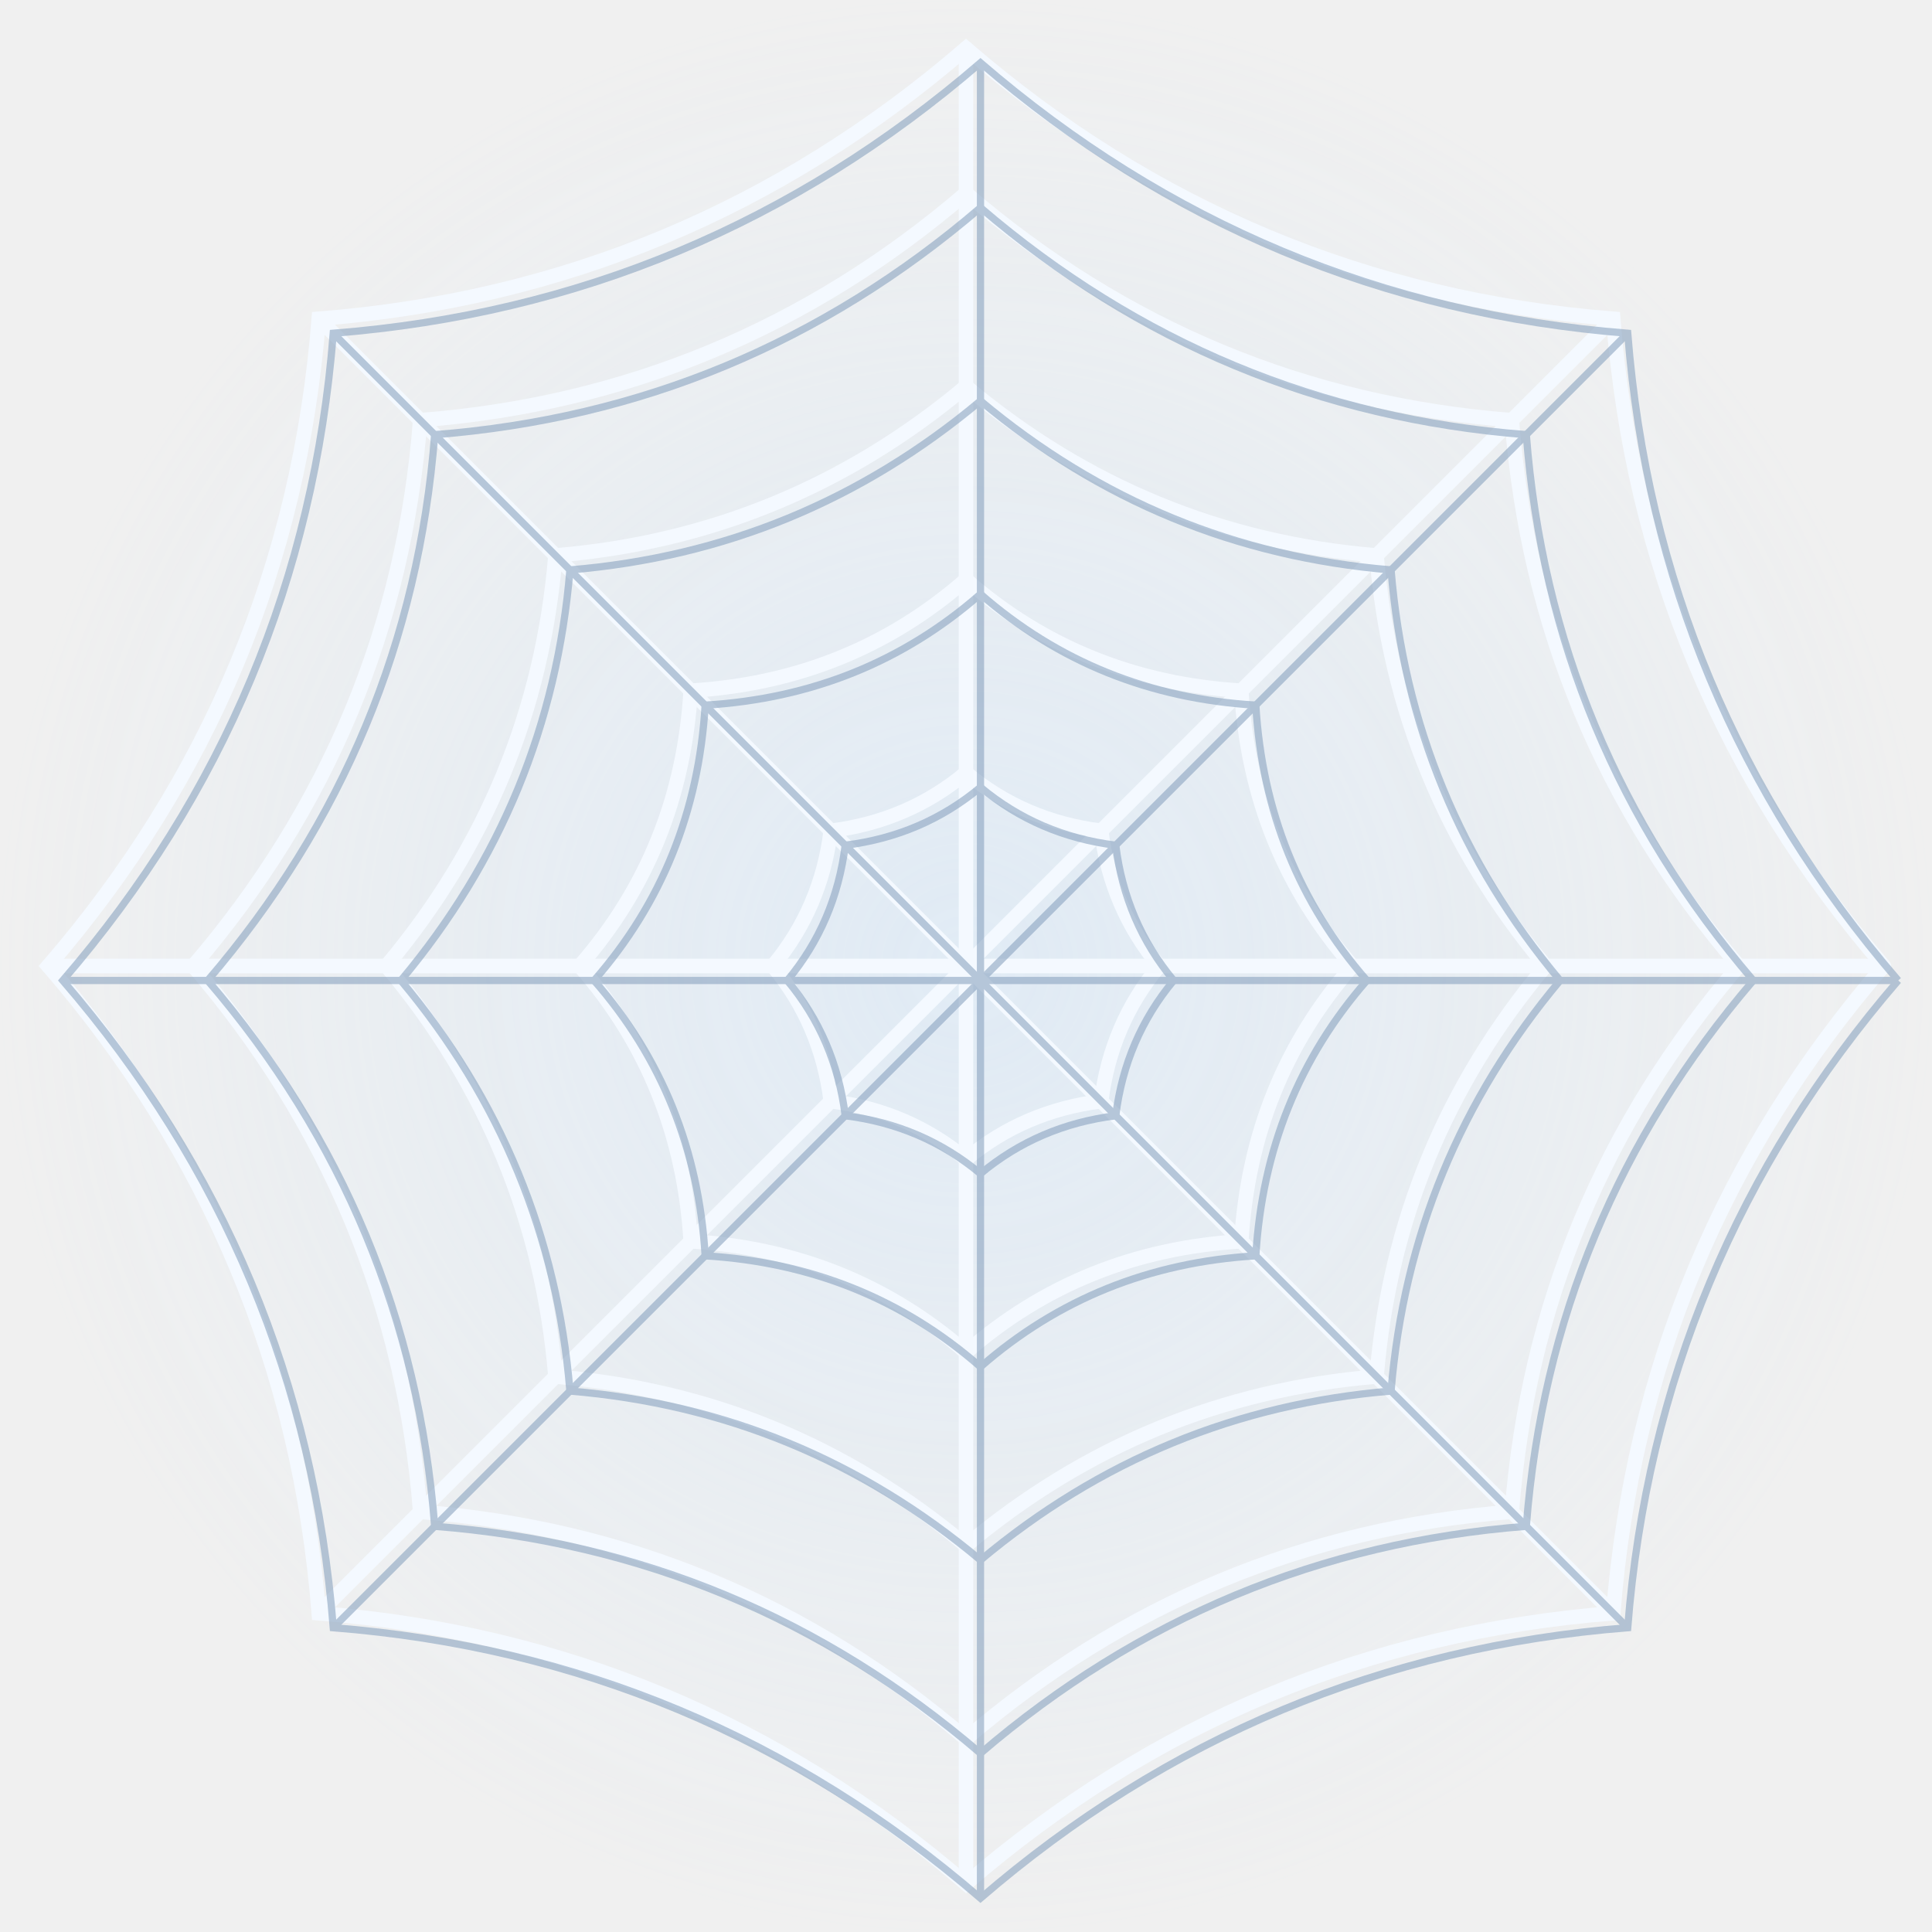
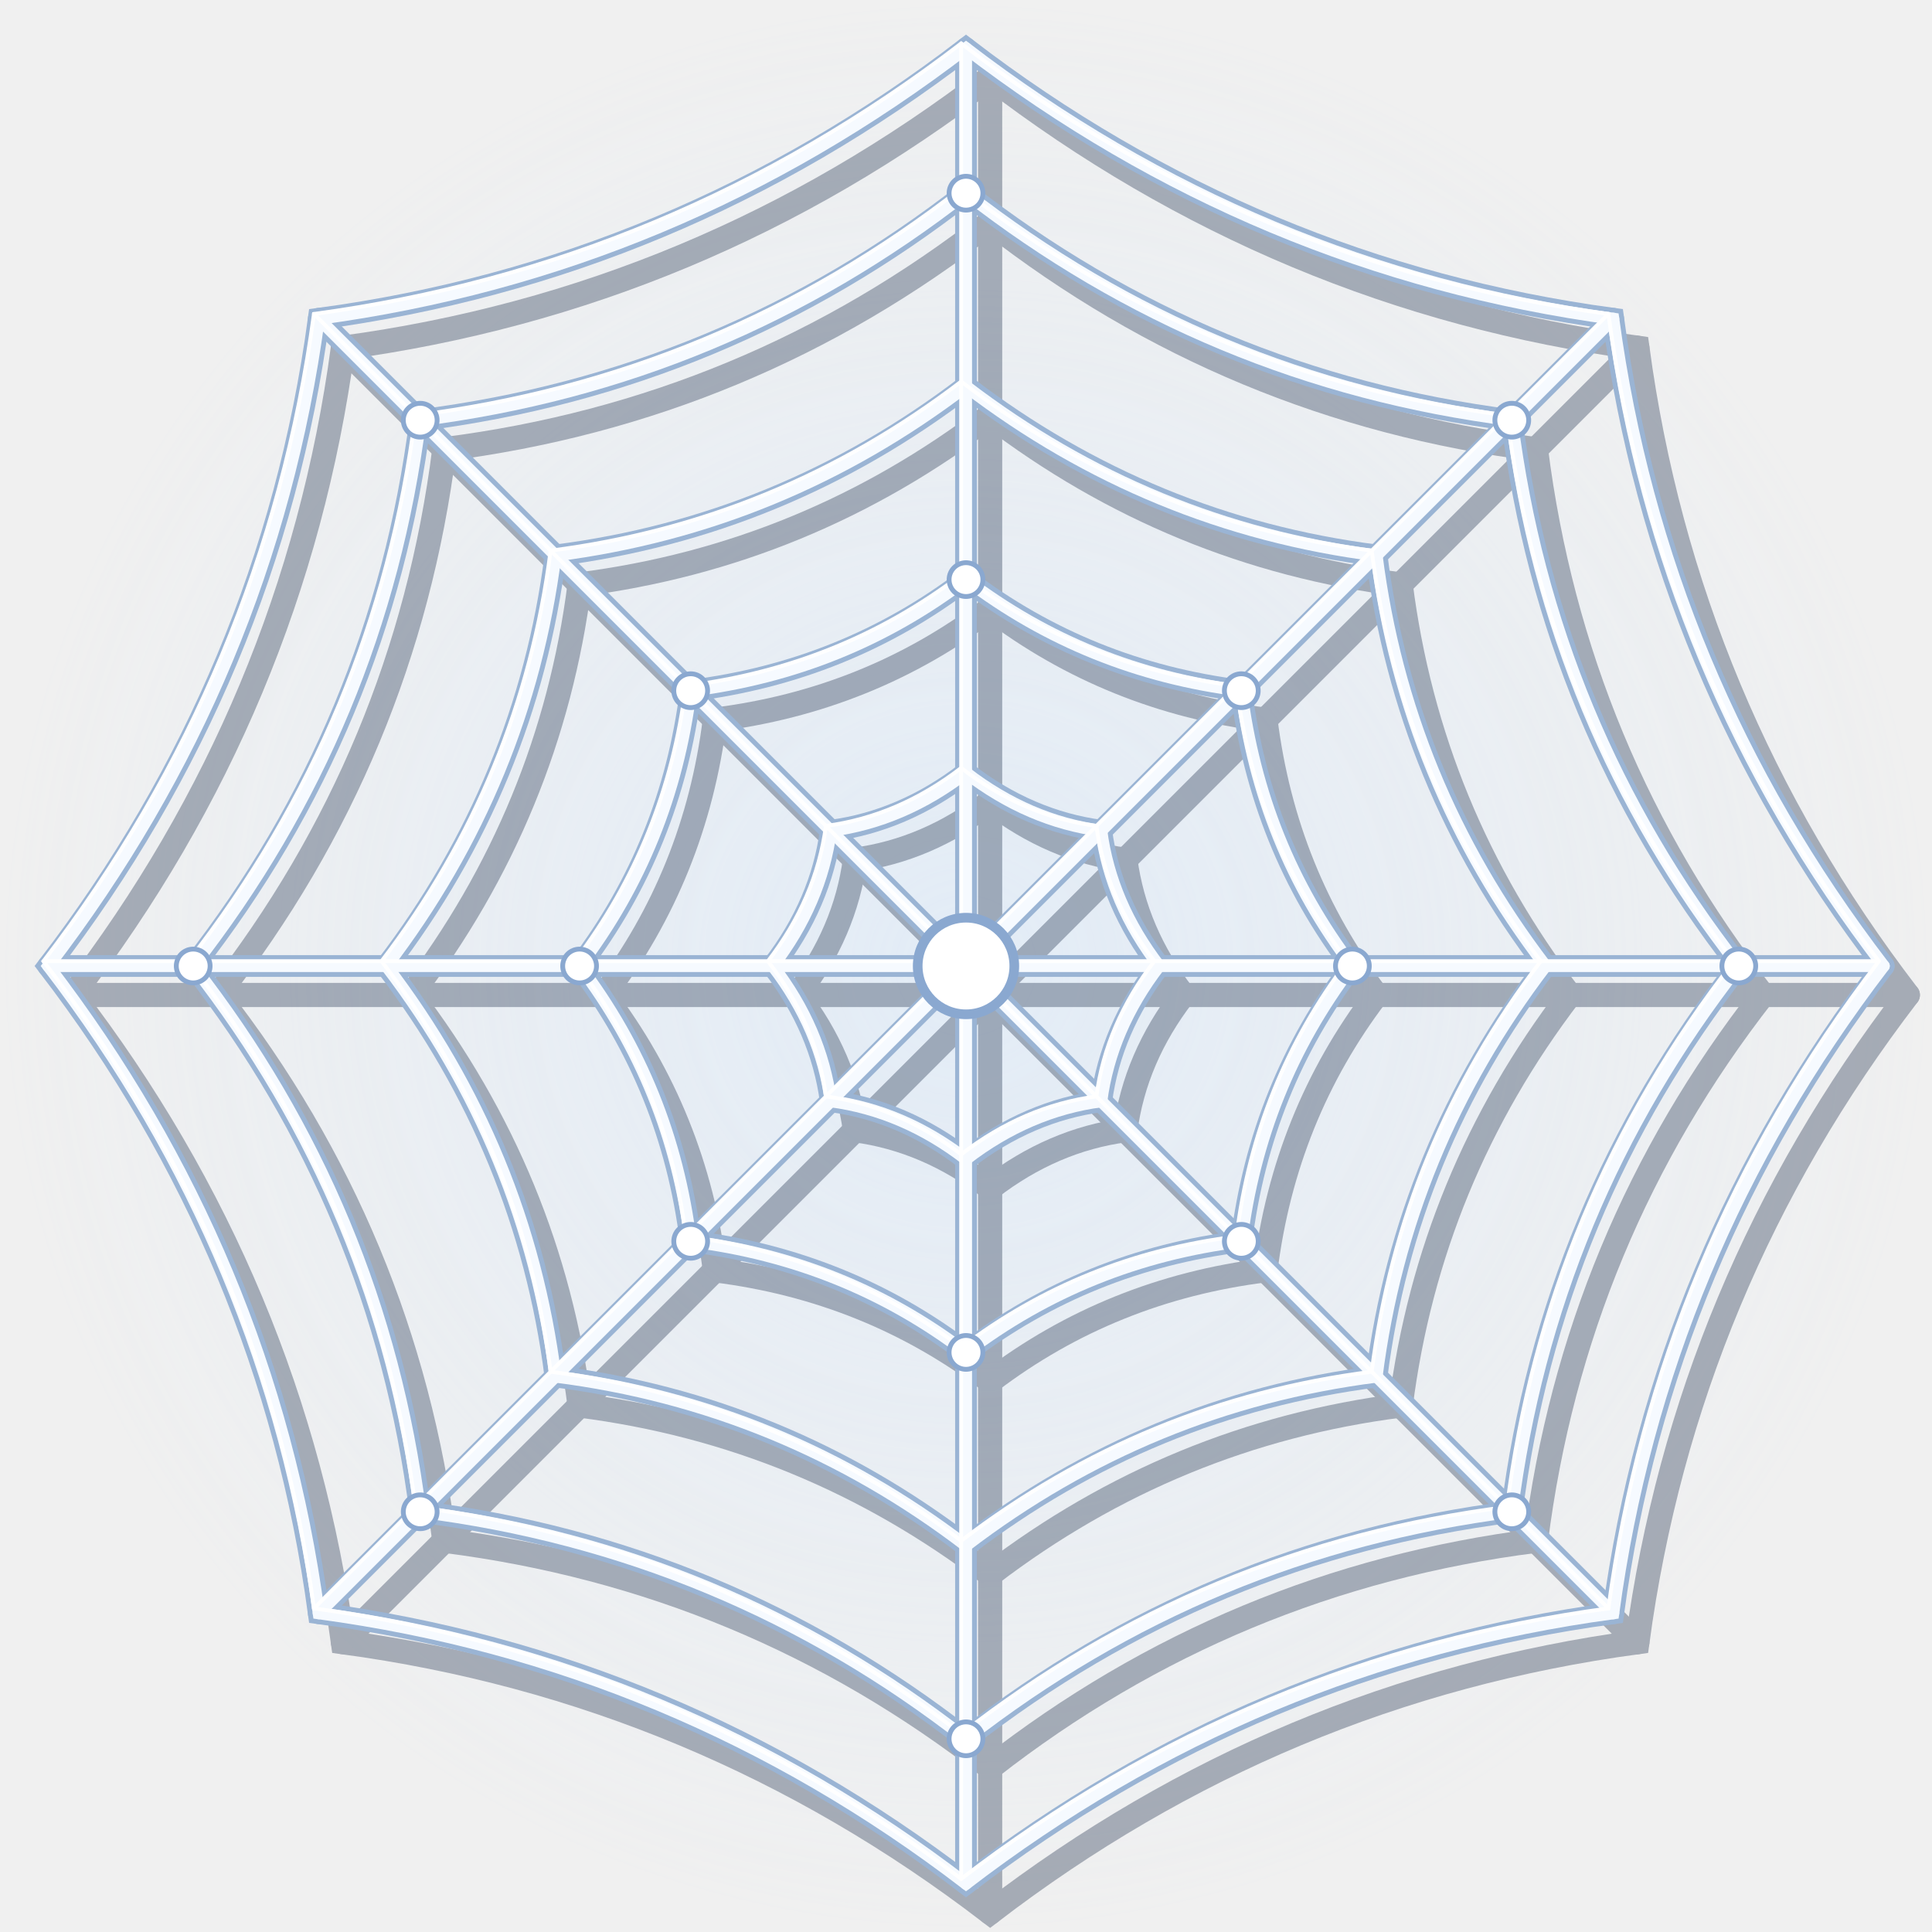
<svg xmlns="http://www.w3.org/2000/svg" viewBox="0 0 400 400">
  <defs>
-     <linearGradient id="w" x1="0" y1="0" x2="1" y2="0">
+     <radialGradient id="glo" cx=".5" cy=".5" r=".5">
+       <stop offset="0" stop-color="#cfe6ff" stop-opacity=".7" />
+       <stop offset="1" stop-color="#cfe6ff" stop-opacity="0" />
+     </radialGradient>
+     <radialGradient id="pg" cx=".5" cy=".5" r=".5">
+       <stop offset="0" stop-color="#7a5cff" stop-opacity=".55" />
+       <stop offset="1" stop-color="#7a5cff" stop-opacity="0" />
+     </radialGradient>
+     <linearGradient id="ws" x1="0" y1="0" x2="1" y2="0">
      <stop offset="0" stop-color="#fff" stop-opacity="0" />
-       <stop offset=".3" stop-color="#eef6ff" />
+       <stop offset=".35" stop-color="#dde8f6" />
      <stop offset="1" stop-color="#fff" />
    </linearGradient>
-     <radialGradient id="gw" cx=".5" cy=".5" r=".5">
-       <stop offset="0" stop-color="#bfe0ff" stop-opacity=".8" />
-       <stop offset="1" stop-color="#bfe0ff" stop-opacity="0" />
-     </radialGradient>
  </defs>
-   <circle cx="200" cy="200" r="200" fill="url(#gw)" opacity=".4" />
-   <g stroke="#f4f9ff" stroke-width="3" fill="none" stroke-linecap="round">
-     <path d="M200 200 L390 200" />
-     <path d="M200 200 L334 334" />
-     <path d="M200 200 L200 390" />
-     <path d="M200 200 L66 334" />
-     <path d="M200 200 L10 200" />
-     <path d="M200 200 L66 66" />
-     <path d="M200 200 L200 10" />
-     <path d="M200 200 L334 66" />
-     <path d="M240 200 Q230 212 228 228 Q212 230 200 240 Q188 230 172 228 Q170 212 160 200 Q170 188 172 172 Q188 170 200 160 Q212 170 228 172 Q230 188 240 200 " />
-     <path d="M280 200 Q259 224 257 257 Q224 259 200 280 Q176 259 143 257 Q141 224 120 200 Q141 176 143 143 Q176 141 200 120 Q224 141 257 143 Q259 176 280 200 " />
-     <path d="M320 200 Q289 237 285 285 Q237 289 200 320 Q163 289 115 285 Q111 237 80 200 Q111 163 115 115 Q163 111 200 80 Q237 111 285 115 Q289 163 320 200 " />
-     <path d="M360 200 Q318 249 313 313 Q249 318 200 360 Q151 318 87 313 Q82 249 40 200 Q82 151 87 87 Q151 82 200 40 Q249 82 313 87 Q318 151 360 200 " />
-     <path d="M390 200 Q340 258 334 334 Q258 340 200 390 Q142 340 66 334 Q60 258 10 200 Q60 142 66 66 Q142 60 200 10 Q258 60 334 66 Q340 142 390 200 " />
+   <circle cx="200" cy="200" r="200" fill="url(#glo)" opacity=".6" />
+   <g fill="none" stroke-linecap="round">
+     <g stroke="#1a2a48" stroke-width="5" opacity=".35" transform="translate(5 6)">
+       <path d="M200 200 L390 200" />
+       <path d="M200 200 L334 334" />
+       <path d="M200 200 L200 390" />
+       <path d="M200 200 L66 334" />
+       <path d="M200 200 L10 200" />
+       <path d="M200 200 L66 66" />
+       <path d="M200 200 L200 10" />
+       <path d="M200 200 L334 66" />
+       <path d="M240 200 Q230 213 228 228 Q213 230 200 240 Q187 230 172 228 Q170 213 160 200 Q170 187 172 172 Q187 170 200 160 Q213 170 228 172 Q230 187 240 200 " />
+       <path d="M280 200 Q261 225 257 257 Q225 261 200 280 Q175 261 143 257 Q139 225 120 200 Q139 175 143 143 Q175 139 200 120 Q225 139 257 143 Q261 175 280 200 " />
+       <path d="M320 200 Q291 238 285 285 Q238 291 200 320 Q162 291 115 285 Q109 238 80 200 Q109 162 115 115 Q162 109 200 80 Q238 109 285 115 Q291 162 320 200 " />
+       <path d="M360 200 Q321 250 313 313 Q250 321 200 360 Q150 321 87 313 Q79 250 40 200 Q79 150 87 87 Q150 79 200 40 Q250 79 313 87 Q321 150 360 200 " />
+       <path d="M390 200 Q344 260 334 334 Q260 344 200 390 Q140 344 66 334 Q56 260 10 200 Q56 140 66 66 Q140 56 200 10 Q260 56 334 66 Q344 140 390 200 " />
+     </g>
+     <g stroke="#9ab4d4" stroke-width="4.5">
+       <path d="M200 200 L390 200" />
+       <path d="M200 200 L334 334" />
+       <path d="M200 200 L200 390" />
+       <path d="M200 200 L66 334" />
+       <path d="M200 200 L10 200" />
+       <path d="M200 200 L66 66" />
+       <path d="M200 200 L200 10" />
+       <path d="M200 200 L334 66" />
+       <path d="M240 200 Q230 213 228 228 Q213 230 200 240 Q187 230 172 228 Q170 213 160 200 Q170 187 172 172 Q187 170 200 160 Q213 170 228 172 Q230 187 240 200 " />
+       <path d="M280 200 Q261 225 257 257 Q225 261 200 280 Q175 261 143 257 Q139 225 120 200 Q139 175 143 143 Q175 139 200 120 Q225 139 257 143 Q261 175 280 200 " />
+       <path d="M320 200 Q291 238 285 285 Q238 291 200 320 Q162 291 115 285 Q109 238 80 200 Q109 162 115 115 Q162 109 200 80 Q238 109 285 115 Q291 162 320 200 " />
+       <path d="M360 200 Q321 250 313 313 Q250 321 200 360 Q150 321 87 313 Q79 250 40 200 Q79 150 87 87 Q150 79 200 40 Q250 79 313 87 Q321 150 360 200 " />
+       <path d="M390 200 Q344 260 334 334 Q260 344 200 390 Q140 344 66 334 Q56 260 10 200 Q56 140 66 66 Q140 56 200 10 Q260 56 334 66 Q344 140 390 200 " />
+     </g>
+     <g stroke="#f6faff" stroke-width="2.5">
+       <path d="M200 200 L390 200" />
+       <path d="M200 200 L334 334" />
+       <path d="M200 200 L200 390" />
+       <path d="M200 200 L66 334" />
+       <path d="M200 200 L10 200" />
+       <path d="M200 200 L66 66" />
+       <path d="M200 200 L200 10" />
+       <path d="M200 200 L334 66" />
+       <path d="M240 200 Q230 213 228 228 Q213 230 200 240 Q187 230 172 228 Q170 213 160 200 Q170 187 172 172 Q187 170 200 160 Q213 170 228 172 Q230 187 240 200 " />
+       <path d="M280 200 Q261 225 257 257 Q225 261 200 280 Q175 261 143 257 Q139 225 120 200 Q139 175 143 143 Q175 139 200 120 Q225 139 257 143 Q261 175 280 200 " />
+       <path d="M320 200 Q291 238 285 285 Q238 291 200 320 Q162 291 115 285 Q109 238 80 200 Q109 162 115 115 Q162 109 200 80 Q238 109 285 115 Q291 162 320 200 " />
+       <path d="M360 200 Q321 250 313 313 Q250 321 200 360 Q150 321 87 313 Q79 250 40 200 Q79 150 87 87 Q150 79 200 40 Q250 79 313 87 Q321 150 360 200 " />
+       <path d="M390 200 Q344 260 334 334 Q260 344 200 390 Q140 344 66 334 Q56 260 10 200 Q56 140 66 66 Q140 56 200 10 Q260 56 334 66 Q344 140 390 200 " />
+     </g>
+     <g stroke="#fff" stroke-width=".8" transform="translate(-1 -1)">
+       <path d="M200 200 L390 200" />
+       <path d="M200 200 L334 334" />
+       <path d="M200 200 L200 390" />
+       <path d="M200 200 L66 334" />
+       <path d="M200 200 L10 200" />
+       <path d="M200 200 L66 66" />
+       <path d="M200 200 L200 10" />
+       <path d="M200 200 L334 66" />
+       <path d="M240 200 Q230 213 228 228 Q213 230 200 240 Q187 230 172 228 Q170 213 160 200 Q170 187 172 172 Q187 170 200 160 Q213 170 228 172 Q230 187 240 200 " />
+       <path d="M280 200 Q261 225 257 257 Q225 261 200 280 Q175 261 143 257 Q139 225 120 200 Q139 175 143 143 Q175 139 200 120 Q225 139 257 143 Q261 175 280 200 " />
+       <path d="M320 200 Q291 238 285 285 Q238 291 200 320 Q162 291 115 285 Q109 238 80 200 Q109 162 115 115 Q162 109 200 80 Q238 109 285 115 Q291 162 320 200 " />
+       <path d="M360 200 Q321 250 313 313 Q250 321 200 360 Q150 321 87 313 Q79 250 40 200 Q79 150 87 87 Q150 79 200 40 Q250 79 313 87 Q321 150 360 200 " />
+       <path d="M390 200 Q344 260 334 334 Q260 344 200 390 Q140 344 66 334 Q56 260 10 200 Q56 140 66 66 Q140 56 200 10 Q260 56 334 66 Q344 140 390 200 " />
+     </g>
  </g>
-   <g stroke="#8aa4c0" stroke-width="1.5" fill="none" opacity=".6" transform="translate(3 3)">
-     <path d="M200 200 L390 200" />
-     <path d="M200 200 L334 334" />
-     <path d="M200 200 L200 390" />
-     <path d="M200 200 L66 334" />
-     <path d="M200 200 L10 200" />
-     <path d="M200 200 L66 66" />
-     <path d="M200 200 L200 10" />
-     <path d="M200 200 L334 66" />
-     <path d="M240 200 Q230 212 228 228 Q212 230 200 240 Q188 230 172 228 Q170 212 160 200 Q170 188 172 172 Q188 170 200 160 Q212 170 228 172 Q230 188 240 200 " />
-     <path d="M280 200 Q259 224 257 257 Q224 259 200 280 Q176 259 143 257 Q141 224 120 200 Q141 176 143 143 Q176 141 200 120 Q224 141 257 143 Q259 176 280 200 " />
-     <path d="M320 200 Q289 237 285 285 Q237 289 200 320 Q163 289 115 285 Q111 237 80 200 Q111 163 115 115 Q163 111 200 80 Q237 111 285 115 Q289 163 320 200 " />
-     <path d="M360 200 Q318 249 313 313 Q249 318 200 360 Q151 318 87 313 Q82 249 40 200 Q82 151 87 87 Q151 82 200 40 Q249 82 313 87 Q318 151 360 200 " />
-     <path d="M390 200 Q340 258 334 334 Q258 340 200 390 Q142 340 66 334 Q60 258 10 200 Q60 142 66 66 Q142 60 200 10 Q258 60 334 66 Q340 142 390 200 " />
-   </g>
+   <circle cx="280" cy="200" r="3.5" fill="#fff" stroke="#8aa8d0" />
+   <circle cx="257" cy="257" r="3.5" fill="#fff" stroke="#8aa8d0" />
+   <circle cx="200" cy="280" r="3.5" fill="#fff" stroke="#8aa8d0" />
+   <circle cx="143" cy="257" r="3.5" fill="#fff" stroke="#8aa8d0" />
+   <circle cx="120" cy="200" r="3.5" fill="#fff" stroke="#8aa8d0" />
+   <circle cx="143" cy="143" r="3.5" fill="#fff" stroke="#8aa8d0" />
+   <circle cx="200" cy="120" r="3.5" fill="#fff" stroke="#8aa8d0" />
+   <circle cx="257" cy="143" r="3.5" fill="#fff" stroke="#8aa8d0" />
+   <circle cx="360" cy="200" r="3.5" fill="#fff" stroke="#8aa8d0" />
+   <circle cx="313" cy="313" r="3.5" fill="#fff" stroke="#8aa8d0" />
+   <circle cx="200" cy="360" r="3.5" fill="#fff" stroke="#8aa8d0" />
+   <circle cx="87" cy="313" r="3.5" fill="#fff" stroke="#8aa8d0" />
+   <circle cx="40" cy="200" r="3.5" fill="#fff" stroke="#8aa8d0" />
+   <circle cx="87" cy="87" r="3.5" fill="#fff" stroke="#8aa8d0" />
+   <circle cx="200" cy="40" r="3.5" fill="#fff" stroke="#8aa8d0" />
+   <circle cx="313" cy="87" r="3.5" fill="#fff" stroke="#8aa8d0" />
+   <circle cx="200" cy="200" r="10" fill="#fff" stroke="#8aa8d0" stroke-width="2" />
</svg>
